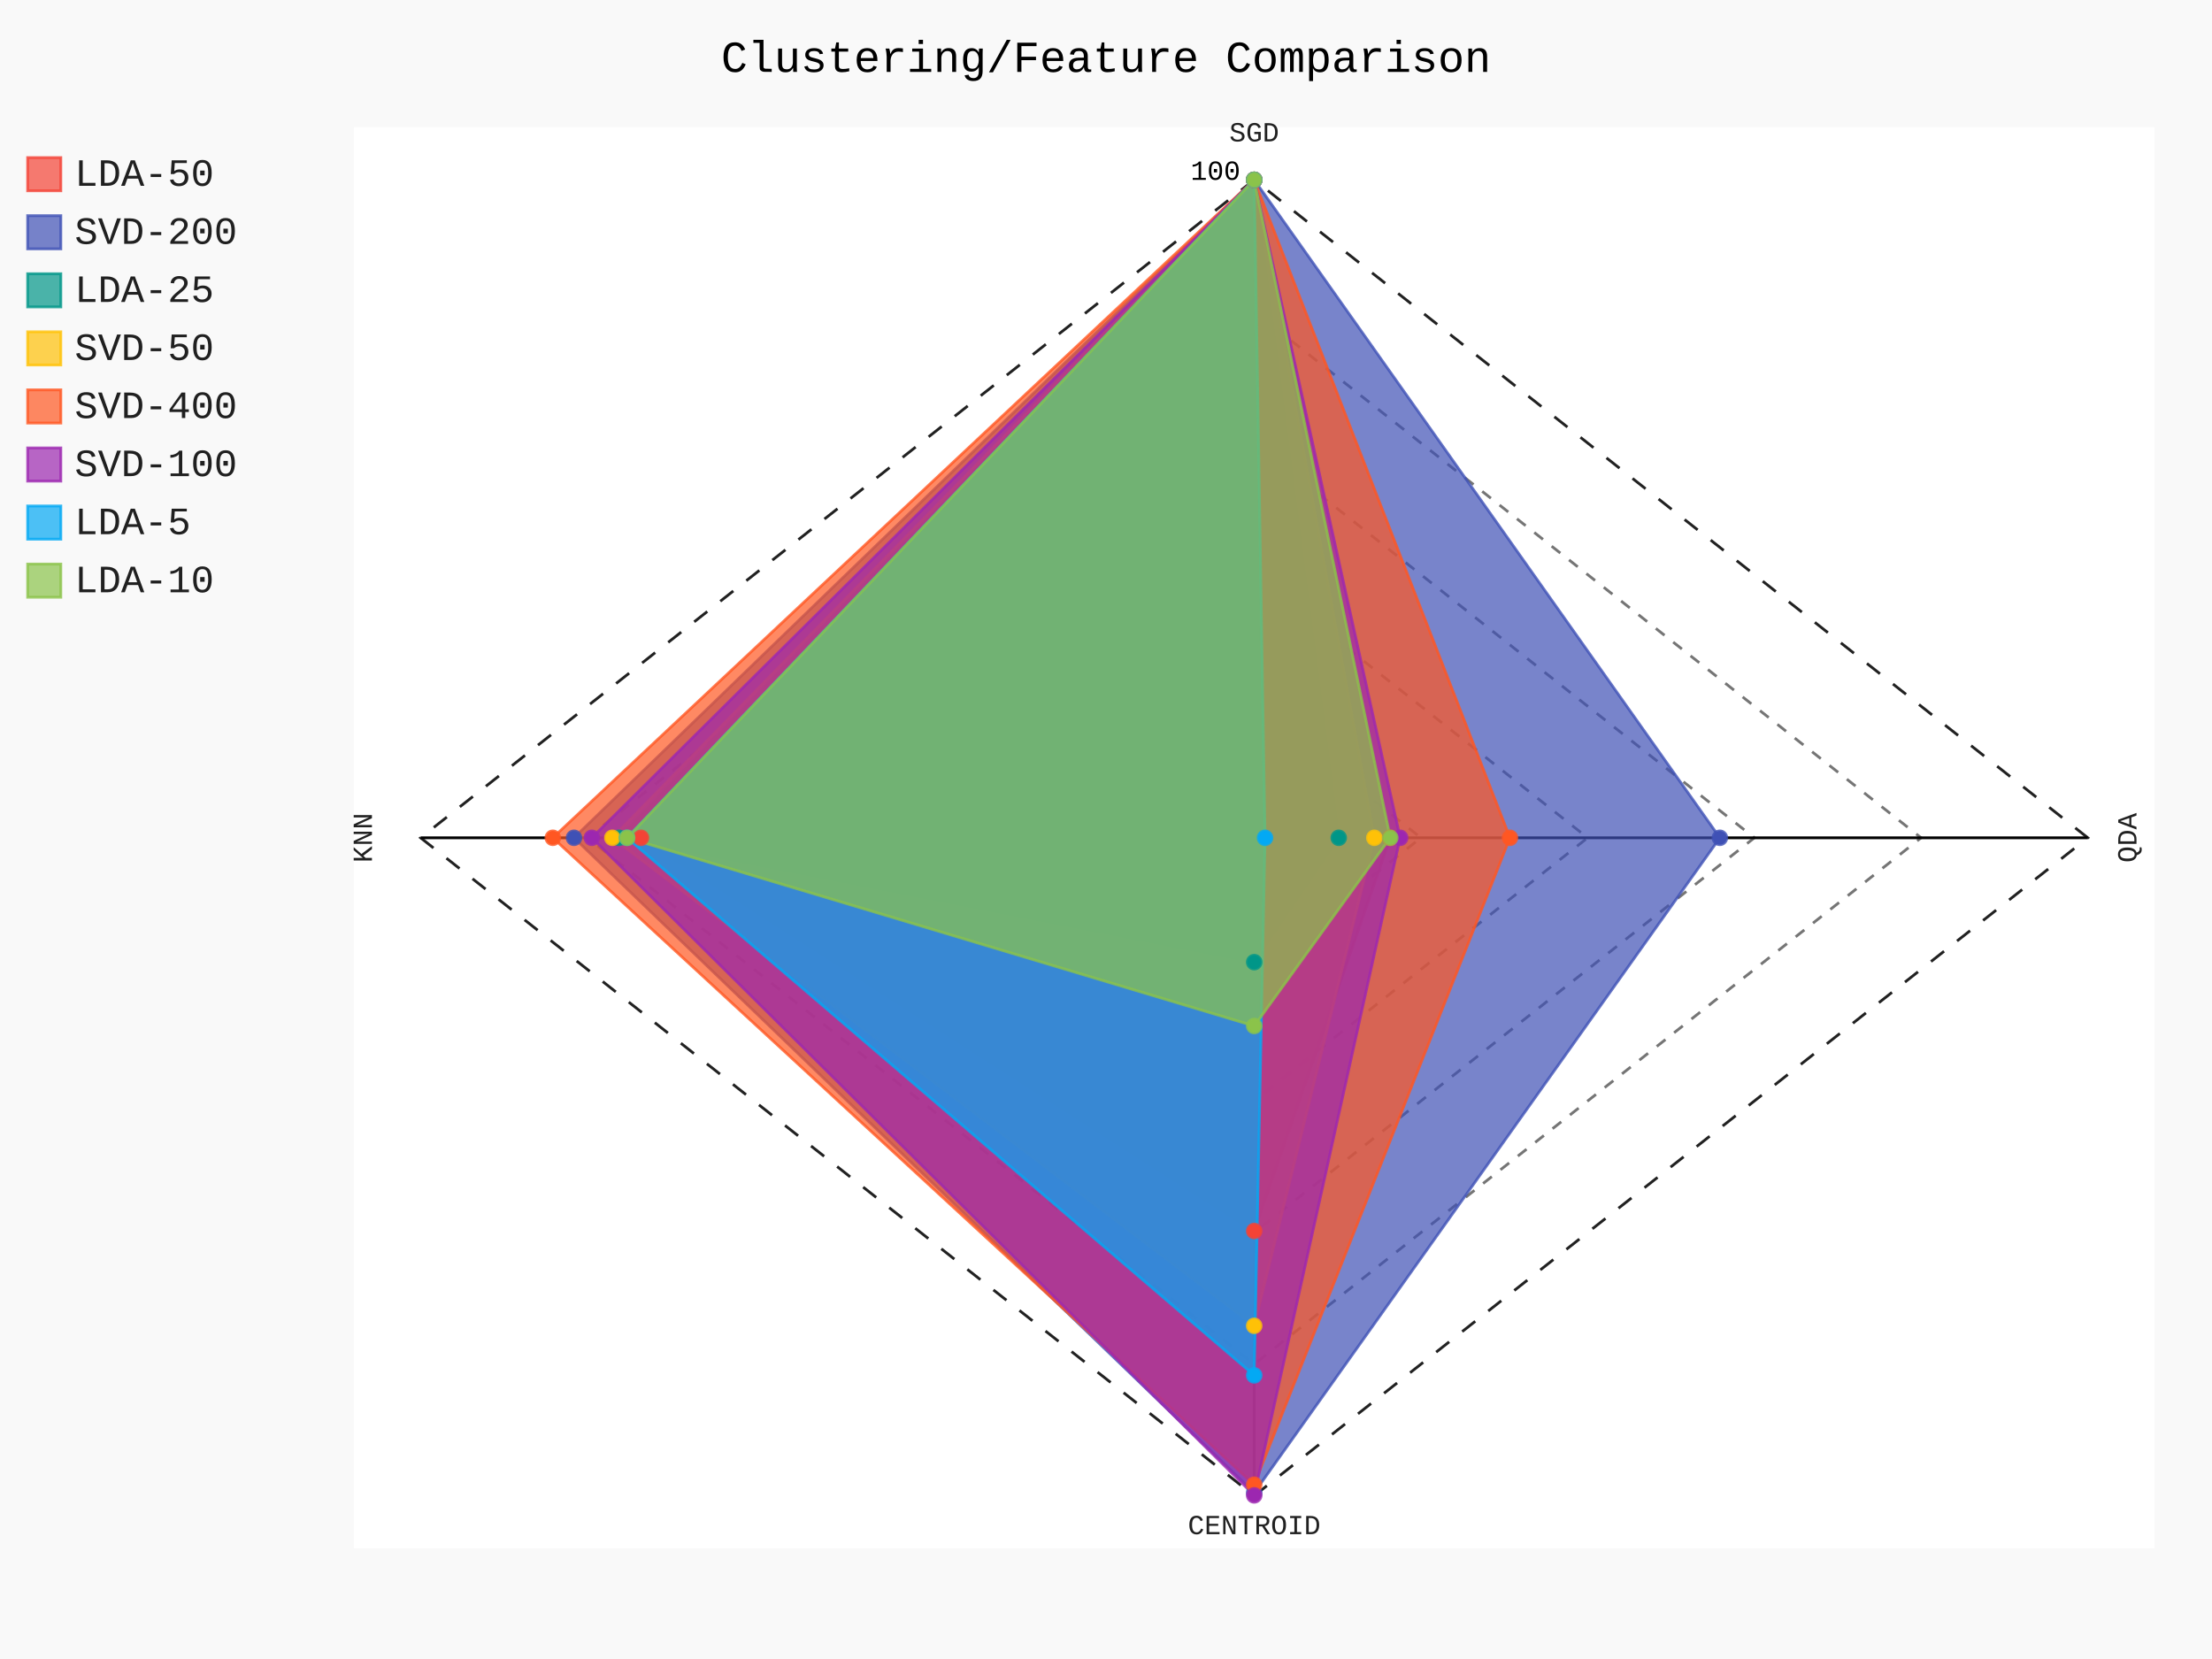
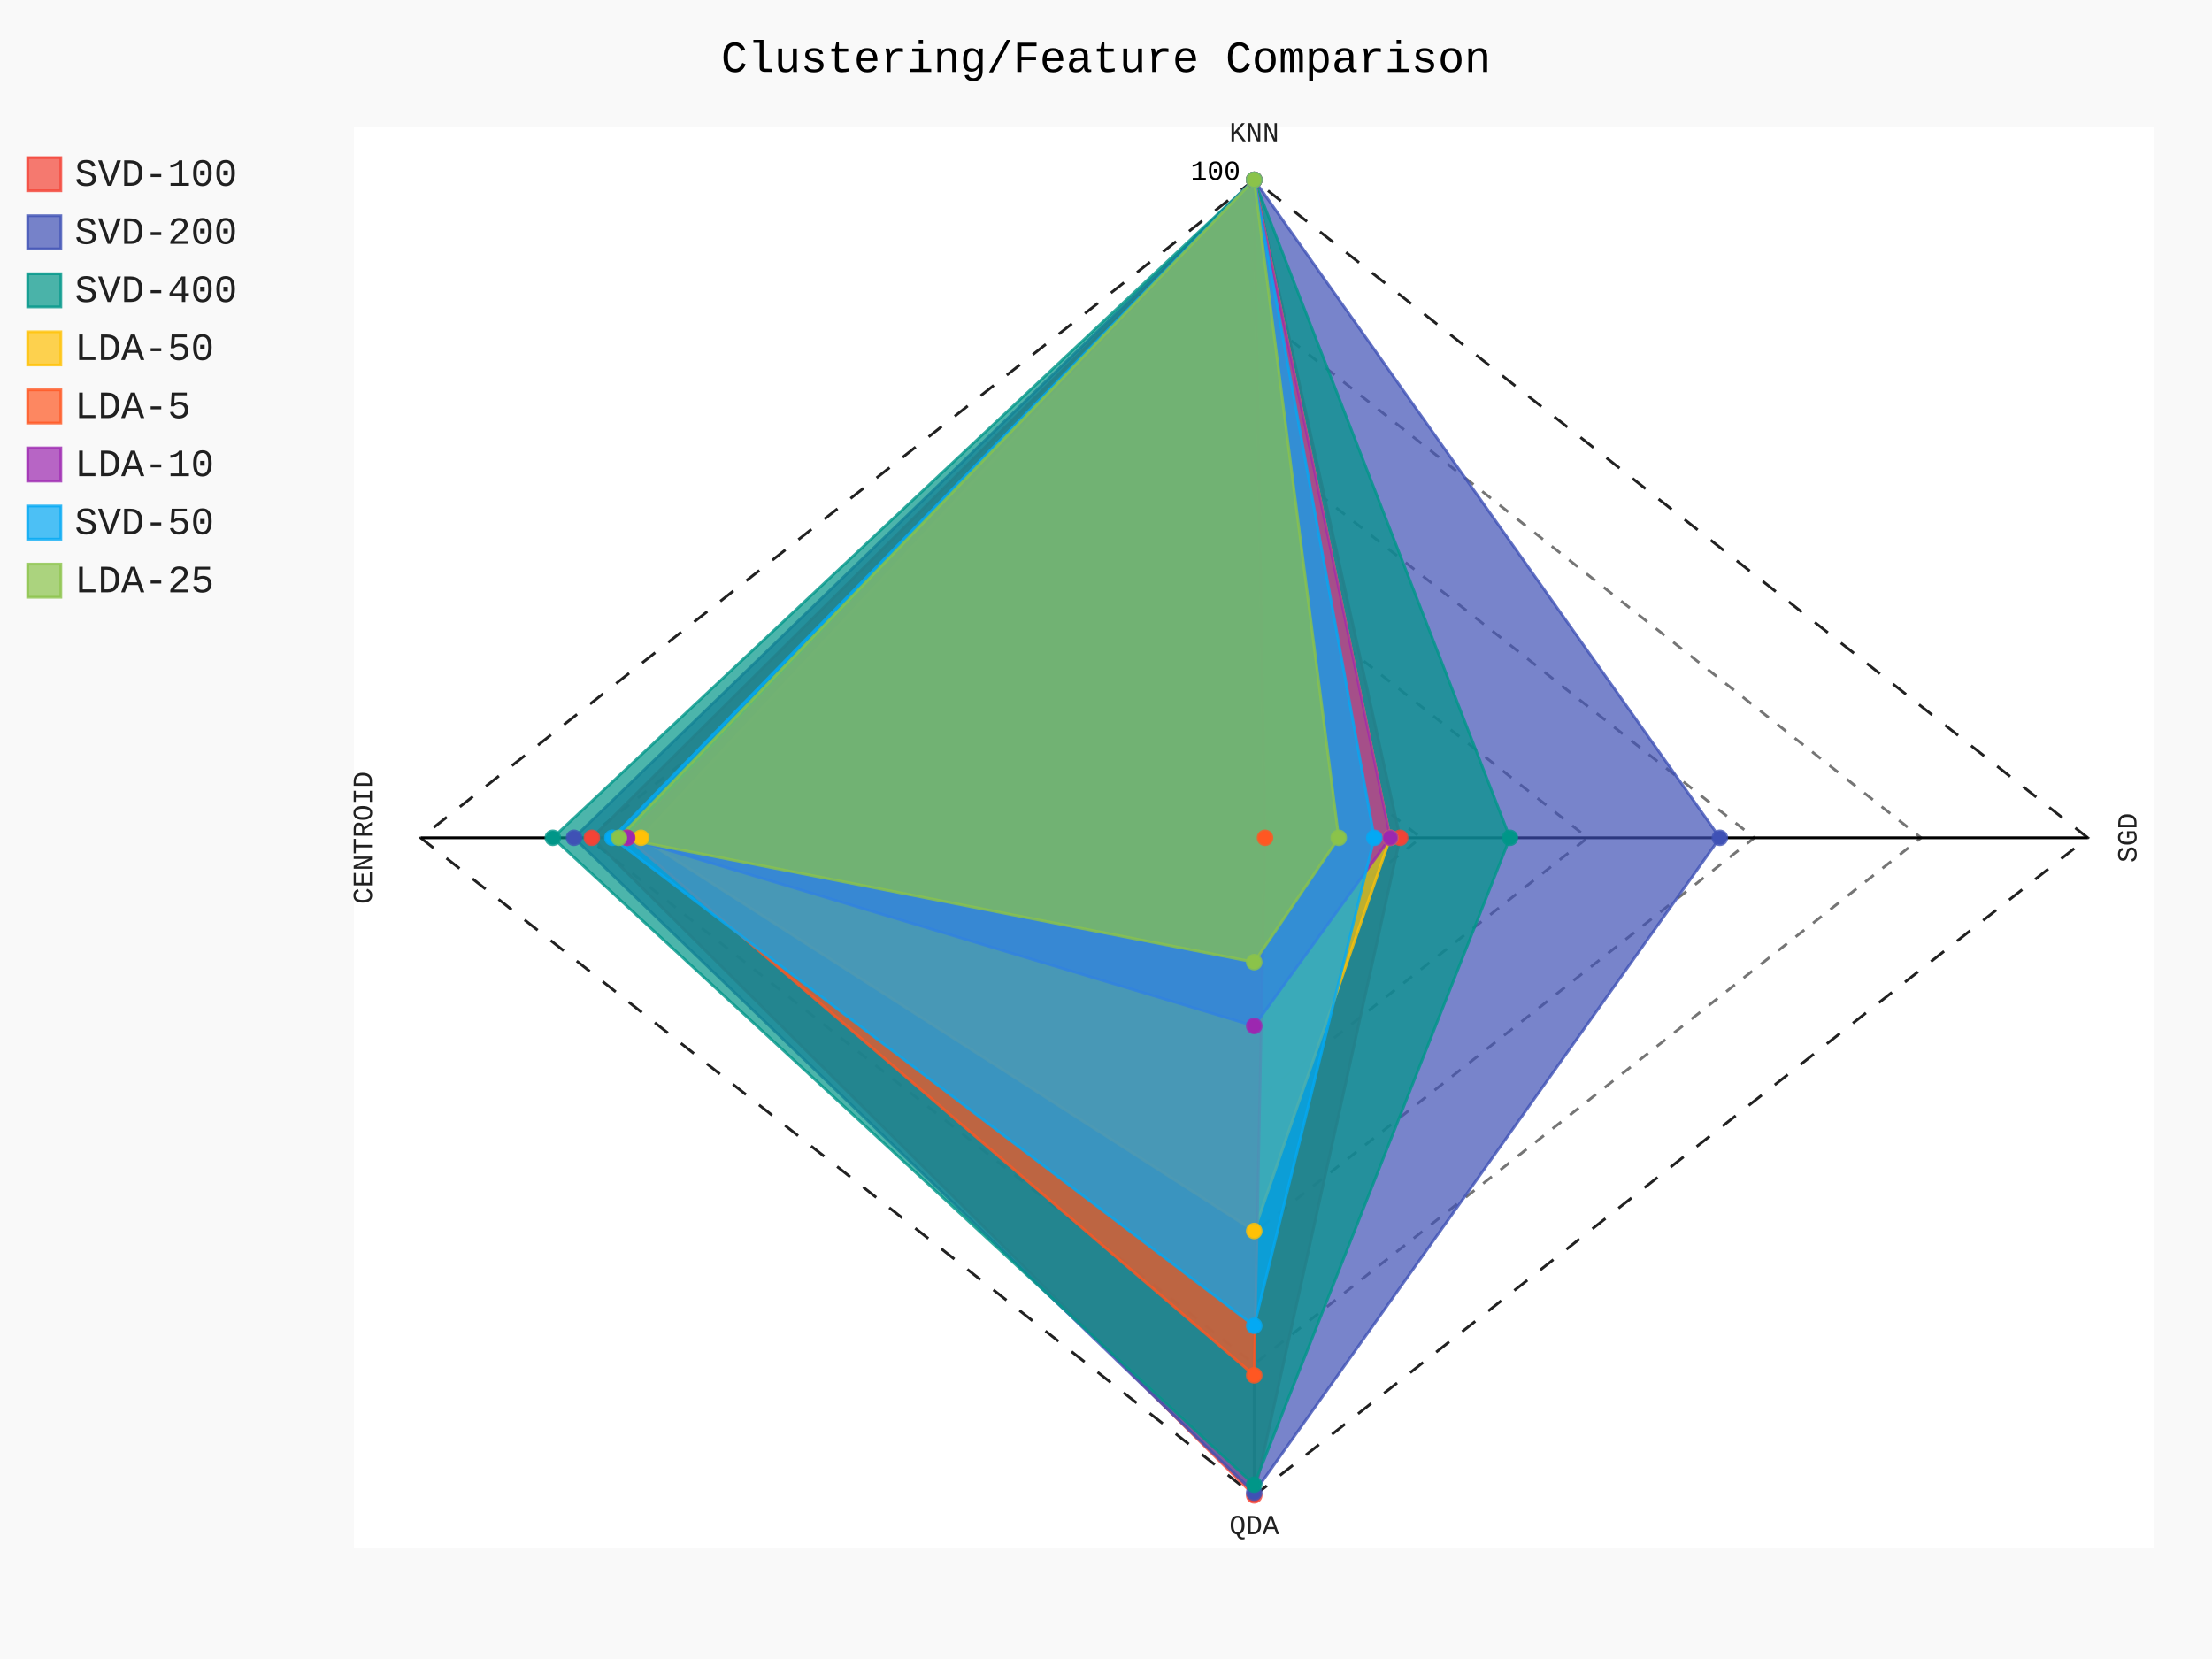
- <svg xmlns="http://www.w3.org/2000/svg" class="pygal-chart" id="chart-64c65d4c-d282-4204-bbd1-9a60857fb6f0" viewBox="0 0 800 600">
+ <svg xmlns="http://www.w3.org/2000/svg" class="pygal-chart" id="chart-36120f59-2597-4eb7-97db-efba41c0758f" viewBox="0 0 800 600">
  <defs>
-     <style type="text/css">#chart-64c65d4c-d282-4204-bbd1-9a60857fb6f0{-webkit-user-select:none;-webkit-font-smoothing:antialiased;font-family:Consolas,"Liberation Mono",Menlo,Courier,monospace}#chart-64c65d4c-d282-4204-bbd1-9a60857fb6f0 .title{font-family:Consolas,"Liberation Mono",Menlo,Courier,monospace;font-size:16px}#chart-64c65d4c-d282-4204-bbd1-9a60857fb6f0 .legends .legend text{font-family:Consolas,"Liberation Mono",Menlo,Courier,monospace;font-size:14px}#chart-64c65d4c-d282-4204-bbd1-9a60857fb6f0 .axis text{font-family:Consolas,"Liberation Mono",Menlo,Courier,monospace;font-size:10px}#chart-64c65d4c-d282-4204-bbd1-9a60857fb6f0 .axis text.major{font-family:Consolas,"Liberation Mono",Menlo,Courier,monospace;font-size:10px}#chart-64c65d4c-d282-4204-bbd1-9a60857fb6f0 .text-overlay text.value{font-family:Consolas,"Liberation Mono",Menlo,Courier,monospace;font-size:16px}#chart-64c65d4c-d282-4204-bbd1-9a60857fb6f0 .text-overlay text.label{font-family:Consolas,"Liberation Mono",Menlo,Courier,monospace;font-size:10px}#chart-64c65d4c-d282-4204-bbd1-9a60857fb6f0 .tooltip{font-family:Consolas,"Liberation Mono",Menlo,Courier,monospace;font-size:14px}#chart-64c65d4c-d282-4204-bbd1-9a60857fb6f0 text.no_data{font-family:Consolas,"Liberation Mono",Menlo,Courier,monospace;font-size:64px}
- #chart-64c65d4c-d282-4204-bbd1-9a60857fb6f0{background-color:rgba(249,249,249,1)}#chart-64c65d4c-d282-4204-bbd1-9a60857fb6f0 path,#chart-64c65d4c-d282-4204-bbd1-9a60857fb6f0 line,#chart-64c65d4c-d282-4204-bbd1-9a60857fb6f0 rect,#chart-64c65d4c-d282-4204-bbd1-9a60857fb6f0 circle{-webkit-transition:150ms;-moz-transition:150ms;transition:150ms}#chart-64c65d4c-d282-4204-bbd1-9a60857fb6f0 .graph &gt; .background{fill:rgba(249,249,249,1)}#chart-64c65d4c-d282-4204-bbd1-9a60857fb6f0 .plot &gt; .background{fill:rgba(255,255,255,1)}#chart-64c65d4c-d282-4204-bbd1-9a60857fb6f0 .graph{fill:rgba(0,0,0,.87)}#chart-64c65d4c-d282-4204-bbd1-9a60857fb6f0 text.no_data{fill:rgba(0,0,0,1)}#chart-64c65d4c-d282-4204-bbd1-9a60857fb6f0 .title{fill:rgba(0,0,0,1)}#chart-64c65d4c-d282-4204-bbd1-9a60857fb6f0 .legends .legend text{fill:rgba(0,0,0,.87)}#chart-64c65d4c-d282-4204-bbd1-9a60857fb6f0 .legends .legend:hover text{fill:rgba(0,0,0,1)}#chart-64c65d4c-d282-4204-bbd1-9a60857fb6f0 .axis .line{stroke:rgba(0,0,0,1)}#chart-64c65d4c-d282-4204-bbd1-9a60857fb6f0 .axis .guide.line{stroke:rgba(0,0,0,.54)}#chart-64c65d4c-d282-4204-bbd1-9a60857fb6f0 .axis .major.line{stroke:rgba(0,0,0,.87)}#chart-64c65d4c-d282-4204-bbd1-9a60857fb6f0 .axis text.major{fill:rgba(0,0,0,1)}#chart-64c65d4c-d282-4204-bbd1-9a60857fb6f0 .axis.y .guides:hover .guide.line,#chart-64c65d4c-d282-4204-bbd1-9a60857fb6f0 .line-graph .axis.x .guides:hover .guide.line,#chart-64c65d4c-d282-4204-bbd1-9a60857fb6f0 .stackedline-graph .axis.x .guides:hover .guide.line,#chart-64c65d4c-d282-4204-bbd1-9a60857fb6f0 .xy-graph .axis.x .guides:hover .guide.line{stroke:rgba(0,0,0,1)}#chart-64c65d4c-d282-4204-bbd1-9a60857fb6f0 .axis .guides:hover text{fill:rgba(0,0,0,1)}#chart-64c65d4c-d282-4204-bbd1-9a60857fb6f0 .reactive{fill-opacity:.7;stroke-opacity:.8}#chart-64c65d4c-d282-4204-bbd1-9a60857fb6f0 .ci{stroke:rgba(0,0,0,.87)}#chart-64c65d4c-d282-4204-bbd1-9a60857fb6f0 .reactive.active,#chart-64c65d4c-d282-4204-bbd1-9a60857fb6f0 .active .reactive{fill-opacity:.8;stroke-opacity:.9;stroke-width:4}#chart-64c65d4c-d282-4204-bbd1-9a60857fb6f0 .ci .reactive.active{stroke-width:1.5}#chart-64c65d4c-d282-4204-bbd1-9a60857fb6f0 .series text{fill:rgba(0,0,0,1)}#chart-64c65d4c-d282-4204-bbd1-9a60857fb6f0 .tooltip rect{fill:rgba(255,255,255,1);stroke:rgba(0,0,0,1);-webkit-transition:opacity 150ms;-moz-transition:opacity 150ms;transition:opacity 150ms}#chart-64c65d4c-d282-4204-bbd1-9a60857fb6f0 .tooltip .label{fill:rgba(0,0,0,.87)}#chart-64c65d4c-d282-4204-bbd1-9a60857fb6f0 .tooltip .label{fill:rgba(0,0,0,.87)}#chart-64c65d4c-d282-4204-bbd1-9a60857fb6f0 .tooltip .legend{font-size:.8em;fill:rgba(0,0,0,.54)}#chart-64c65d4c-d282-4204-bbd1-9a60857fb6f0 .tooltip .x_label{font-size:.6em;fill:rgba(0,0,0,1)}#chart-64c65d4c-d282-4204-bbd1-9a60857fb6f0 .tooltip .xlink{font-size:.5em;text-decoration:underline}#chart-64c65d4c-d282-4204-bbd1-9a60857fb6f0 .tooltip .value{font-size:1.5em}#chart-64c65d4c-d282-4204-bbd1-9a60857fb6f0 .bound{font-size:.5em}#chart-64c65d4c-d282-4204-bbd1-9a60857fb6f0 .max-value{font-size:.75em;fill:rgba(0,0,0,.54)}#chart-64c65d4c-d282-4204-bbd1-9a60857fb6f0 .map-element{fill:rgba(255,255,255,1);stroke:rgba(0,0,0,.54) !important}#chart-64c65d4c-d282-4204-bbd1-9a60857fb6f0 .map-element .reactive{fill-opacity:inherit;stroke-opacity:inherit}#chart-64c65d4c-d282-4204-bbd1-9a60857fb6f0 .color-0,#chart-64c65d4c-d282-4204-bbd1-9a60857fb6f0 .color-0 a:visited{stroke:#F44336;fill:#F44336}#chart-64c65d4c-d282-4204-bbd1-9a60857fb6f0 .color-1,#chart-64c65d4c-d282-4204-bbd1-9a60857fb6f0 .color-1 a:visited{stroke:#3F51B5;fill:#3F51B5}#chart-64c65d4c-d282-4204-bbd1-9a60857fb6f0 .color-2,#chart-64c65d4c-d282-4204-bbd1-9a60857fb6f0 .color-2 a:visited{stroke:#009688;fill:#009688}#chart-64c65d4c-d282-4204-bbd1-9a60857fb6f0 .color-3,#chart-64c65d4c-d282-4204-bbd1-9a60857fb6f0 .color-3 a:visited{stroke:#FFC107;fill:#FFC107}#chart-64c65d4c-d282-4204-bbd1-9a60857fb6f0 .color-4,#chart-64c65d4c-d282-4204-bbd1-9a60857fb6f0 .color-4 a:visited{stroke:#FF5722;fill:#FF5722}#chart-64c65d4c-d282-4204-bbd1-9a60857fb6f0 .color-5,#chart-64c65d4c-d282-4204-bbd1-9a60857fb6f0 .color-5 a:visited{stroke:#9C27B0;fill:#9C27B0}#chart-64c65d4c-d282-4204-bbd1-9a60857fb6f0 .color-6,#chart-64c65d4c-d282-4204-bbd1-9a60857fb6f0 .color-6 a:visited{stroke:#03A9F4;fill:#03A9F4}#chart-64c65d4c-d282-4204-bbd1-9a60857fb6f0 .color-7,#chart-64c65d4c-d282-4204-bbd1-9a60857fb6f0 .color-7 a:visited{stroke:#8BC34A;fill:#8BC34A}#chart-64c65d4c-d282-4204-bbd1-9a60857fb6f0 .text-overlay .color-0 text{fill:black}#chart-64c65d4c-d282-4204-bbd1-9a60857fb6f0 .text-overlay .color-1 text{fill:black}#chart-64c65d4c-d282-4204-bbd1-9a60857fb6f0 .text-overlay .color-2 text{fill:black}#chart-64c65d4c-d282-4204-bbd1-9a60857fb6f0 .text-overlay .color-3 text{fill:black}#chart-64c65d4c-d282-4204-bbd1-9a60857fb6f0 .text-overlay .color-4 text{fill:black}#chart-64c65d4c-d282-4204-bbd1-9a60857fb6f0 .text-overlay .color-5 text{fill:black}#chart-64c65d4c-d282-4204-bbd1-9a60857fb6f0 .text-overlay .color-6 text{fill:black}#chart-64c65d4c-d282-4204-bbd1-9a60857fb6f0 .text-overlay .color-7 text{fill:black}
- #chart-64c65d4c-d282-4204-bbd1-9a60857fb6f0 text.no_data{text-anchor:middle}#chart-64c65d4c-d282-4204-bbd1-9a60857fb6f0 .guide.line{fill:none}#chart-64c65d4c-d282-4204-bbd1-9a60857fb6f0 .centered{text-anchor:middle}#chart-64c65d4c-d282-4204-bbd1-9a60857fb6f0 .title{text-anchor:middle}#chart-64c65d4c-d282-4204-bbd1-9a60857fb6f0 .legends .legend text{fill-opacity:1}#chart-64c65d4c-d282-4204-bbd1-9a60857fb6f0 .axis.x text{text-anchor:middle}#chart-64c65d4c-d282-4204-bbd1-9a60857fb6f0 .axis.x:not(.web) text[transform]{text-anchor:start}#chart-64c65d4c-d282-4204-bbd1-9a60857fb6f0 .axis.x:not(.web) text[transform].backwards{text-anchor:end}#chart-64c65d4c-d282-4204-bbd1-9a60857fb6f0 .axis.y text{text-anchor:end}#chart-64c65d4c-d282-4204-bbd1-9a60857fb6f0 .axis.y text[transform].backwards{text-anchor:start}#chart-64c65d4c-d282-4204-bbd1-9a60857fb6f0 .axis.y2 text{text-anchor:start}#chart-64c65d4c-d282-4204-bbd1-9a60857fb6f0 .axis.y2 text[transform].backwards{text-anchor:end}#chart-64c65d4c-d282-4204-bbd1-9a60857fb6f0 .axis .guide.line{stroke-dasharray:4,4}#chart-64c65d4c-d282-4204-bbd1-9a60857fb6f0 .axis .major.guide.line{stroke-dasharray:6,6}#chart-64c65d4c-d282-4204-bbd1-9a60857fb6f0 .horizontal .axis.y .guide.line,#chart-64c65d4c-d282-4204-bbd1-9a60857fb6f0 .horizontal .axis.y2 .guide.line,#chart-64c65d4c-d282-4204-bbd1-9a60857fb6f0 .vertical .axis.x .guide.line{opacity:0}#chart-64c65d4c-d282-4204-bbd1-9a60857fb6f0 .horizontal .axis.always_show .guide.line,#chart-64c65d4c-d282-4204-bbd1-9a60857fb6f0 .vertical .axis.always_show .guide.line{opacity:1 !important}#chart-64c65d4c-d282-4204-bbd1-9a60857fb6f0 .axis.y .guides:hover .guide.line,#chart-64c65d4c-d282-4204-bbd1-9a60857fb6f0 .axis.y2 .guides:hover .guide.line,#chart-64c65d4c-d282-4204-bbd1-9a60857fb6f0 .axis.x .guides:hover .guide.line{opacity:1}#chart-64c65d4c-d282-4204-bbd1-9a60857fb6f0 .axis .guides:hover text{opacity:1}#chart-64c65d4c-d282-4204-bbd1-9a60857fb6f0 .nofill{fill:none}#chart-64c65d4c-d282-4204-bbd1-9a60857fb6f0 .subtle-fill{fill-opacity:.2}#chart-64c65d4c-d282-4204-bbd1-9a60857fb6f0 .dot{stroke-width:1px;fill-opacity:1}#chart-64c65d4c-d282-4204-bbd1-9a60857fb6f0 .dot.active{stroke-width:5px}#chart-64c65d4c-d282-4204-bbd1-9a60857fb6f0 .dot.negative{fill:transparent}#chart-64c65d4c-d282-4204-bbd1-9a60857fb6f0 text,#chart-64c65d4c-d282-4204-bbd1-9a60857fb6f0 tspan{stroke:none !important}#chart-64c65d4c-d282-4204-bbd1-9a60857fb6f0 .series text.active{opacity:1}#chart-64c65d4c-d282-4204-bbd1-9a60857fb6f0 .tooltip rect{fill-opacity:.95;stroke-width:.5}#chart-64c65d4c-d282-4204-bbd1-9a60857fb6f0 .tooltip text{fill-opacity:1}#chart-64c65d4c-d282-4204-bbd1-9a60857fb6f0 .showable{visibility:hidden}#chart-64c65d4c-d282-4204-bbd1-9a60857fb6f0 .showable.shown{visibility:visible}#chart-64c65d4c-d282-4204-bbd1-9a60857fb6f0 .gauge-background{fill:rgba(229,229,229,1);stroke:none}#chart-64c65d4c-d282-4204-bbd1-9a60857fb6f0 .bg-lines{stroke:rgba(249,249,249,1);stroke-width:2px}</style>
+     <style type="text/css">#chart-36120f59-2597-4eb7-97db-efba41c0758f{-webkit-user-select:none;-webkit-font-smoothing:antialiased;font-family:Consolas,"Liberation Mono",Menlo,Courier,monospace}#chart-36120f59-2597-4eb7-97db-efba41c0758f .title{font-family:Consolas,"Liberation Mono",Menlo,Courier,monospace;font-size:16px}#chart-36120f59-2597-4eb7-97db-efba41c0758f .legends .legend text{font-family:Consolas,"Liberation Mono",Menlo,Courier,monospace;font-size:14px}#chart-36120f59-2597-4eb7-97db-efba41c0758f .axis text{font-family:Consolas,"Liberation Mono",Menlo,Courier,monospace;font-size:10px}#chart-36120f59-2597-4eb7-97db-efba41c0758f .axis text.major{font-family:Consolas,"Liberation Mono",Menlo,Courier,monospace;font-size:10px}#chart-36120f59-2597-4eb7-97db-efba41c0758f .text-overlay text.value{font-family:Consolas,"Liberation Mono",Menlo,Courier,monospace;font-size:16px}#chart-36120f59-2597-4eb7-97db-efba41c0758f .text-overlay text.label{font-family:Consolas,"Liberation Mono",Menlo,Courier,monospace;font-size:10px}#chart-36120f59-2597-4eb7-97db-efba41c0758f .tooltip{font-family:Consolas,"Liberation Mono",Menlo,Courier,monospace;font-size:14px}#chart-36120f59-2597-4eb7-97db-efba41c0758f text.no_data{font-family:Consolas,"Liberation Mono",Menlo,Courier,monospace;font-size:64px}
+ #chart-36120f59-2597-4eb7-97db-efba41c0758f{background-color:rgba(249,249,249,1)}#chart-36120f59-2597-4eb7-97db-efba41c0758f path,#chart-36120f59-2597-4eb7-97db-efba41c0758f line,#chart-36120f59-2597-4eb7-97db-efba41c0758f rect,#chart-36120f59-2597-4eb7-97db-efba41c0758f circle{-webkit-transition:150ms;-moz-transition:150ms;transition:150ms}#chart-36120f59-2597-4eb7-97db-efba41c0758f .graph &gt; .background{fill:rgba(249,249,249,1)}#chart-36120f59-2597-4eb7-97db-efba41c0758f .plot &gt; .background{fill:rgba(255,255,255,1)}#chart-36120f59-2597-4eb7-97db-efba41c0758f .graph{fill:rgba(0,0,0,.87)}#chart-36120f59-2597-4eb7-97db-efba41c0758f text.no_data{fill:rgba(0,0,0,1)}#chart-36120f59-2597-4eb7-97db-efba41c0758f .title{fill:rgba(0,0,0,1)}#chart-36120f59-2597-4eb7-97db-efba41c0758f .legends .legend text{fill:rgba(0,0,0,.87)}#chart-36120f59-2597-4eb7-97db-efba41c0758f .legends .legend:hover text{fill:rgba(0,0,0,1)}#chart-36120f59-2597-4eb7-97db-efba41c0758f .axis .line{stroke:rgba(0,0,0,1)}#chart-36120f59-2597-4eb7-97db-efba41c0758f .axis .guide.line{stroke:rgba(0,0,0,.54)}#chart-36120f59-2597-4eb7-97db-efba41c0758f .axis .major.line{stroke:rgba(0,0,0,.87)}#chart-36120f59-2597-4eb7-97db-efba41c0758f .axis text.major{fill:rgba(0,0,0,1)}#chart-36120f59-2597-4eb7-97db-efba41c0758f .axis.y .guides:hover .guide.line,#chart-36120f59-2597-4eb7-97db-efba41c0758f .line-graph .axis.x .guides:hover .guide.line,#chart-36120f59-2597-4eb7-97db-efba41c0758f .stackedline-graph .axis.x .guides:hover .guide.line,#chart-36120f59-2597-4eb7-97db-efba41c0758f .xy-graph .axis.x .guides:hover .guide.line{stroke:rgba(0,0,0,1)}#chart-36120f59-2597-4eb7-97db-efba41c0758f .axis .guides:hover text{fill:rgba(0,0,0,1)}#chart-36120f59-2597-4eb7-97db-efba41c0758f .reactive{fill-opacity:.7;stroke-opacity:.8}#chart-36120f59-2597-4eb7-97db-efba41c0758f .ci{stroke:rgba(0,0,0,.87)}#chart-36120f59-2597-4eb7-97db-efba41c0758f .reactive.active,#chart-36120f59-2597-4eb7-97db-efba41c0758f .active .reactive{fill-opacity:.8;stroke-opacity:.9;stroke-width:4}#chart-36120f59-2597-4eb7-97db-efba41c0758f .ci .reactive.active{stroke-width:1.5}#chart-36120f59-2597-4eb7-97db-efba41c0758f .series text{fill:rgba(0,0,0,1)}#chart-36120f59-2597-4eb7-97db-efba41c0758f .tooltip rect{fill:rgba(255,255,255,1);stroke:rgba(0,0,0,1);-webkit-transition:opacity 150ms;-moz-transition:opacity 150ms;transition:opacity 150ms}#chart-36120f59-2597-4eb7-97db-efba41c0758f .tooltip .label{fill:rgba(0,0,0,.87)}#chart-36120f59-2597-4eb7-97db-efba41c0758f .tooltip .label{fill:rgba(0,0,0,.87)}#chart-36120f59-2597-4eb7-97db-efba41c0758f .tooltip .legend{font-size:.8em;fill:rgba(0,0,0,.54)}#chart-36120f59-2597-4eb7-97db-efba41c0758f .tooltip .x_label{font-size:.6em;fill:rgba(0,0,0,1)}#chart-36120f59-2597-4eb7-97db-efba41c0758f .tooltip .xlink{font-size:.5em;text-decoration:underline}#chart-36120f59-2597-4eb7-97db-efba41c0758f .tooltip .value{font-size:1.5em}#chart-36120f59-2597-4eb7-97db-efba41c0758f .bound{font-size:.5em}#chart-36120f59-2597-4eb7-97db-efba41c0758f .max-value{font-size:.75em;fill:rgba(0,0,0,.54)}#chart-36120f59-2597-4eb7-97db-efba41c0758f .map-element{fill:rgba(255,255,255,1);stroke:rgba(0,0,0,.54) !important}#chart-36120f59-2597-4eb7-97db-efba41c0758f .map-element .reactive{fill-opacity:inherit;stroke-opacity:inherit}#chart-36120f59-2597-4eb7-97db-efba41c0758f .color-0,#chart-36120f59-2597-4eb7-97db-efba41c0758f .color-0 a:visited{stroke:#F44336;fill:#F44336}#chart-36120f59-2597-4eb7-97db-efba41c0758f .color-1,#chart-36120f59-2597-4eb7-97db-efba41c0758f .color-1 a:visited{stroke:#3F51B5;fill:#3F51B5}#chart-36120f59-2597-4eb7-97db-efba41c0758f .color-2,#chart-36120f59-2597-4eb7-97db-efba41c0758f .color-2 a:visited{stroke:#009688;fill:#009688}#chart-36120f59-2597-4eb7-97db-efba41c0758f .color-3,#chart-36120f59-2597-4eb7-97db-efba41c0758f .color-3 a:visited{stroke:#FFC107;fill:#FFC107}#chart-36120f59-2597-4eb7-97db-efba41c0758f .color-4,#chart-36120f59-2597-4eb7-97db-efba41c0758f .color-4 a:visited{stroke:#FF5722;fill:#FF5722}#chart-36120f59-2597-4eb7-97db-efba41c0758f .color-5,#chart-36120f59-2597-4eb7-97db-efba41c0758f .color-5 a:visited{stroke:#9C27B0;fill:#9C27B0}#chart-36120f59-2597-4eb7-97db-efba41c0758f .color-6,#chart-36120f59-2597-4eb7-97db-efba41c0758f .color-6 a:visited{stroke:#03A9F4;fill:#03A9F4}#chart-36120f59-2597-4eb7-97db-efba41c0758f .color-7,#chart-36120f59-2597-4eb7-97db-efba41c0758f .color-7 a:visited{stroke:#8BC34A;fill:#8BC34A}#chart-36120f59-2597-4eb7-97db-efba41c0758f .text-overlay .color-0 text{fill:black}#chart-36120f59-2597-4eb7-97db-efba41c0758f .text-overlay .color-1 text{fill:black}#chart-36120f59-2597-4eb7-97db-efba41c0758f .text-overlay .color-2 text{fill:black}#chart-36120f59-2597-4eb7-97db-efba41c0758f .text-overlay .color-3 text{fill:black}#chart-36120f59-2597-4eb7-97db-efba41c0758f .text-overlay .color-4 text{fill:black}#chart-36120f59-2597-4eb7-97db-efba41c0758f .text-overlay .color-5 text{fill:black}#chart-36120f59-2597-4eb7-97db-efba41c0758f .text-overlay .color-6 text{fill:black}#chart-36120f59-2597-4eb7-97db-efba41c0758f .text-overlay .color-7 text{fill:black}
+ #chart-36120f59-2597-4eb7-97db-efba41c0758f text.no_data{text-anchor:middle}#chart-36120f59-2597-4eb7-97db-efba41c0758f .guide.line{fill:none}#chart-36120f59-2597-4eb7-97db-efba41c0758f .centered{text-anchor:middle}#chart-36120f59-2597-4eb7-97db-efba41c0758f .title{text-anchor:middle}#chart-36120f59-2597-4eb7-97db-efba41c0758f .legends .legend text{fill-opacity:1}#chart-36120f59-2597-4eb7-97db-efba41c0758f .axis.x text{text-anchor:middle}#chart-36120f59-2597-4eb7-97db-efba41c0758f .axis.x:not(.web) text[transform]{text-anchor:start}#chart-36120f59-2597-4eb7-97db-efba41c0758f .axis.x:not(.web) text[transform].backwards{text-anchor:end}#chart-36120f59-2597-4eb7-97db-efba41c0758f .axis.y text{text-anchor:end}#chart-36120f59-2597-4eb7-97db-efba41c0758f .axis.y text[transform].backwards{text-anchor:start}#chart-36120f59-2597-4eb7-97db-efba41c0758f .axis.y2 text{text-anchor:start}#chart-36120f59-2597-4eb7-97db-efba41c0758f .axis.y2 text[transform].backwards{text-anchor:end}#chart-36120f59-2597-4eb7-97db-efba41c0758f .axis .guide.line{stroke-dasharray:4,4}#chart-36120f59-2597-4eb7-97db-efba41c0758f .axis .major.guide.line{stroke-dasharray:6,6}#chart-36120f59-2597-4eb7-97db-efba41c0758f .horizontal .axis.y .guide.line,#chart-36120f59-2597-4eb7-97db-efba41c0758f .horizontal .axis.y2 .guide.line,#chart-36120f59-2597-4eb7-97db-efba41c0758f .vertical .axis.x .guide.line{opacity:0}#chart-36120f59-2597-4eb7-97db-efba41c0758f .horizontal .axis.always_show .guide.line,#chart-36120f59-2597-4eb7-97db-efba41c0758f .vertical .axis.always_show .guide.line{opacity:1 !important}#chart-36120f59-2597-4eb7-97db-efba41c0758f .axis.y .guides:hover .guide.line,#chart-36120f59-2597-4eb7-97db-efba41c0758f .axis.y2 .guides:hover .guide.line,#chart-36120f59-2597-4eb7-97db-efba41c0758f .axis.x .guides:hover .guide.line{opacity:1}#chart-36120f59-2597-4eb7-97db-efba41c0758f .axis .guides:hover text{opacity:1}#chart-36120f59-2597-4eb7-97db-efba41c0758f .nofill{fill:none}#chart-36120f59-2597-4eb7-97db-efba41c0758f .subtle-fill{fill-opacity:.2}#chart-36120f59-2597-4eb7-97db-efba41c0758f .dot{stroke-width:1px;fill-opacity:1}#chart-36120f59-2597-4eb7-97db-efba41c0758f .dot.active{stroke-width:5px}#chart-36120f59-2597-4eb7-97db-efba41c0758f .dot.negative{fill:transparent}#chart-36120f59-2597-4eb7-97db-efba41c0758f text,#chart-36120f59-2597-4eb7-97db-efba41c0758f tspan{stroke:none !important}#chart-36120f59-2597-4eb7-97db-efba41c0758f .series text.active{opacity:1}#chart-36120f59-2597-4eb7-97db-efba41c0758f .tooltip rect{fill-opacity:.95;stroke-width:.5}#chart-36120f59-2597-4eb7-97db-efba41c0758f .tooltip text{fill-opacity:1}#chart-36120f59-2597-4eb7-97db-efba41c0758f .showable{visibility:hidden}#chart-36120f59-2597-4eb7-97db-efba41c0758f .showable.shown{visibility:visible}#chart-36120f59-2597-4eb7-97db-efba41c0758f .gauge-background{fill:rgba(229,229,229,1);stroke:none}#chart-36120f59-2597-4eb7-97db-efba41c0758f .bg-lines{stroke:rgba(249,249,249,1);stroke-width:2px}</style>
  </defs>
  <g class="graph radar-graph vertical">
    <rect class="background" height="600" width="800" x="0" y="0" />
    <g class="plot" transform="translate(128, 46)">
      <rect class="background" height="514" width="651.2" x="0" y="0" />
      <g class="axis y web">
        <g class="guides">
          <path class="major guide line" d="M325.6 19.037 L24.119 257 325.6 494.963 627.081 257 325.6 19.037 Z" />
          <text class="major" x="320.6" y="19.037">100</text>
        </g>
        <g class="guides">
          <path class="guide line" d="M325.6 66.63 L84.415 257 325.6 447.37 566.785 257 325.6 66.63 Z" />
          <text class="" x="320.6" y="66.63">80</text>
        </g>
        <g class="guides">
          <path class="guide line" d="M325.6 114.222 L144.711 257 325.6 399.778 506.489 257 325.6 114.222 Z" />
          <text class="" x="320.6" y="114.222">60</text>
        </g>
        <g class="guides">
          <path class="guide line" d="M325.6 161.815 L205.007 257 325.6 352.185 446.193 257 325.6 161.815 Z" />
          <text class="" x="320.6" y="161.815">40</text>
        </g>
        <g class="guides">
          <path class="guide line" d="M325.6 209.407 L265.304 257 325.6 304.593 385.896 257 325.6 209.407 Z" />
          <text class="" x="320.6" y="209.407">20</text>
        </g>
        <g class="guides">
          <path class="major guide line" d="M325.6 257 L325.6 257 325.6 257 325.6 257 325.6 257 Z" />
          <text class="major" x="320.6" y="257.0">0</text>
        </g>
      </g>
      <g class="axis x web">
        <g class="guides">
          <path class="line" d="M325.6 257 L325.6 19.037" />
-           <text class="" transform="rotate(0 325.6 5.14)" x="325.6" y="5.14">SGD</text>
+           <text class="" transform="rotate(0 325.6 5.14)" x="325.6" y="5.14">KNN</text>
        </g>
        <g class="guides">
          <path class="line" d="M325.6 257 L24.119 257" />
-           <text class="" transform="rotate(-90 6.512 257)" x="6.512" y="257">KNN</text>
+           <text class="" transform="rotate(-90 6.512 257)" x="6.512" y="257">CENTROID</text>
        </g>
        <g class="guides">
          <path class="line" d="M325.6 257 L325.6 494.963" />
-           <text class="" transform="rotate(-360 325.6 508.86)" x="325.6" y="508.86">CENTROID</text>
+           <text class="" transform="rotate(-360 325.6 508.86)" x="325.6" y="508.86">QDA</text>
        </g>
        <g class="guides">
          <path class="line" d="M325.6 257 L627.081 257" />
-           <text class="" transform="rotate(-450 644.688 257)" x="644.688" y="257">QDA</text>
+           <text class="" transform="rotate(-450 644.688 257)" x="644.688" y="257">SGD</text>
        </g>
      </g>
      <g class="series serie-0 color-0">
-         <path class="line reactive" d="M325.6 19.037 L103.83 257 325.6 399.207 374.802 257 Z" />
+         <path class="line reactive" d="M325.6 19.037 L86.043 257 325.6 494.82 378.389 257 Z" />
      </g>
      <g class="series serie-1 color-1">
        <path class="line reactive" d="M325.6 19.037 L79.591 257 325.6 493.845 494.008 257 Z" />
      </g>
      <g class="series serie-2 color-2">
+         <path class="line reactive" d="M325.6 19.037 L71.933 257 325.6 490.965 418.095 257 Z" />
+       </g>
+       <g class="series serie-3 color-3">
+         <path class="line reactive" d="M325.6 19.037 L103.83 257 325.6 399.207 374.802 257 Z" />
+       </g>
+       <g class="series serie-4 color-4">
+         <path class="line reactive" d="M325.6 19.037 L98.765 257 325.6 451.416 329.519 257 Z" />
+       </g>
+       <g class="series serie-5 color-5">
+         <path class="line reactive" d="M325.6 19.037 L98.826 257 325.6 325.057 374.802 257 Z" />
+       </g>
+       <g class="series serie-6 color-6">
+         <path class="line reactive" d="M325.6 19.037 L93.459 257 325.6 433.497 369.043 257 Z" />
+       </g>
+       <g class="series serie-7 color-7">
        <path class="line reactive" d="M325.6 19.037 L95.871 257 325.6 301.975 356.17 257 Z" />
-       </g>
-       <g class="series serie-3 color-3">
-         <path class="line reactive" d="M325.6 19.037 L93.459 257 325.6 433.497 369.043 257 Z" />
-       </g>
-       <g class="series serie-4 color-4">
-         <path class="line reactive" d="M325.6 19.037 L71.933 257 325.6 490.965 418.095 257 Z" />
-       </g>
-       <g class="series serie-5 color-5">
-         <path class="line reactive" d="M325.6 19.037 L86.043 257 325.6 494.82 378.389 257 Z" />
-       </g>
-       <g class="series serie-6 color-6">
-         <path class="line reactive" d="M325.6 19.037 L98.765 257 325.6 451.416 329.519 257 Z" />
-       </g>
-       <g class="series serie-7 color-7">
-         <path class="line reactive" d="M325.6 19.037 L98.826 257 325.6 325.057 374.802 257 Z" />
      </g>
    </g>
    <g class="titles">
      <text class="title plot_title" x="400.0" y="26">Clustering/Feature Comparison</text>
    </g>
    <g class="plot overlay" transform="translate(128, 46)">
      <g class="series serie-0 color-0">
        <g class="dots">
          <circle class="dot reactive tooltip-trigger" cx="325.6" cy="19.037" r="2.5" />
        </g>
        <g class="dots">
+           <circle class="dot reactive tooltip-trigger" cx="86.043" cy="257" r="2.5" />
+         </g>
+         <g class="dots">
+           <circle class="dot reactive tooltip-trigger" cx="325.6" cy="494.82" r="2.5" />
+         </g>
+         <g class="dots">
+           <circle class="dot reactive tooltip-trigger" cx="378.389" cy="257.0" r="2.5" />
+         </g>
+       </g>
+       <g class="series serie-1 color-1">
+         <g class="dots">
+           <circle class="dot reactive tooltip-trigger" cx="325.6" cy="19.037" r="2.5" />
+         </g>
+         <g class="dots">
+           <circle class="dot reactive tooltip-trigger" cx="79.591" cy="257" r="2.5" />
+         </g>
+         <g class="dots">
+           <circle class="dot reactive tooltip-trigger" cx="325.6" cy="493.845" r="2.5" />
+         </g>
+         <g class="dots">
+           <circle class="dot reactive tooltip-trigger" cx="494.008" cy="257" r="2.5" />
+         </g>
+       </g>
+       <g class="series serie-2 color-2">
+         <g class="dots">
+           <circle class="dot reactive tooltip-trigger" cx="325.6" cy="19.037" r="2.5" />
+         </g>
+         <g class="dots">
+           <circle class="dot reactive tooltip-trigger" cx="71.933" cy="257" r="2.5" />
+         </g>
+         <g class="dots">
+           <circle class="dot reactive tooltip-trigger" cx="325.6" cy="490.965" r="2.5" />
+         </g>
+         <g class="dots">
+           <circle class="dot reactive tooltip-trigger" cx="418.095" cy="257" r="2.5" />
+         </g>
+       </g>
+       <g class="series serie-3 color-3">
+         <g class="dots">
+           <circle class="dot reactive tooltip-trigger" cx="325.6" cy="19.037" r="2.5" />
+         </g>
+         <g class="dots">
          <circle class="dot reactive tooltip-trigger" cx="103.83" cy="257" r="2.5" />
        </g>
        <g class="dots">
          <circle class="dot reactive tooltip-trigger" cx="325.6" cy="399.207" r="2.5" />
        </g>
        <g class="dots">
          <circle class="dot reactive tooltip-trigger" cx="374.802" cy="257.0" r="2.5" />
        </g>
      </g>
-       <g class="series serie-1 color-1">
-         <g class="dots">
-           <circle class="dot reactive tooltip-trigger" cx="325.6" cy="19.037" r="2.5" />
-         </g>
-         <g class="dots">
-           <circle class="dot reactive tooltip-trigger" cx="79.591" cy="257" r="2.5" />
-         </g>
-         <g class="dots">
-           <circle class="dot reactive tooltip-trigger" cx="325.6" cy="493.845" r="2.5" />
-         </g>
-         <g class="dots">
-           <circle class="dot reactive tooltip-trigger" cx="494.008" cy="257" r="2.5" />
-         </g>
-       </g>
-       <g class="series serie-2 color-2">
+       <g class="series serie-4 color-4">
+         <g class="dots">
+           <circle class="dot reactive tooltip-trigger" cx="325.6" cy="19.037" r="2.5" />
+         </g>
+         <g class="dots">
+           <circle class="dot reactive tooltip-trigger" cx="98.765" cy="257" r="2.5" />
+         </g>
+         <g class="dots">
+           <circle class="dot reactive tooltip-trigger" cx="325.6" cy="451.416" r="2.5" />
+         </g>
+         <g class="dots">
+           <circle class="dot reactive tooltip-trigger" cx="329.519" cy="257.0" r="2.5" />
+         </g>
+       </g>
+       <g class="series serie-5 color-5">
+         <g class="dots">
+           <circle class="dot reactive tooltip-trigger" cx="325.6" cy="19.037" r="2.5" />
+         </g>
+         <g class="dots">
+           <circle class="dot reactive tooltip-trigger" cx="98.826" cy="257" r="2.5" />
+         </g>
+         <g class="dots">
+           <circle class="dot reactive tooltip-trigger" cx="325.6" cy="325.057" r="2.5" />
+         </g>
+         <g class="dots">
+           <circle class="dot reactive tooltip-trigger" cx="374.802" cy="257.0" r="2.5" />
+         </g>
+       </g>
+       <g class="series serie-6 color-6">
+         <g class="dots">
+           <circle class="dot reactive tooltip-trigger" cx="325.6" cy="19.037" r="2.5" />
+         </g>
+         <g class="dots">
+           <circle class="dot reactive tooltip-trigger" cx="93.459" cy="257" r="2.5" />
+         </g>
+         <g class="dots">
+           <circle class="dot reactive tooltip-trigger" cx="325.6" cy="433.497" r="2.5" />
+         </g>
+         <g class="dots">
+           <circle class="dot reactive tooltip-trigger" cx="369.043" cy="257.0" r="2.5" />
+         </g>
+       </g>
+       <g class="series serie-7 color-7">
        <g class="dots">
          <circle class="dot reactive tooltip-trigger" cx="325.6" cy="19.037" r="2.5" />
        </g>
        <g class="dots">
          <circle class="dot reactive tooltip-trigger" cx="95.871" cy="257" r="2.5" />
        </g>
        <g class="dots">
          <circle class="dot reactive tooltip-trigger" cx="325.6" cy="301.975" r="2.5" />
        </g>
        <g class="dots">
          <circle class="dot reactive tooltip-trigger" cx="356.17" cy="257.0" r="2.5" />
-         </g>
-       </g>
-       <g class="series serie-3 color-3">
-         <g class="dots">
-           <circle class="dot reactive tooltip-trigger" cx="325.6" cy="19.037" r="2.5" />
-         </g>
-         <g class="dots">
-           <circle class="dot reactive tooltip-trigger" cx="93.459" cy="257" r="2.5" />
-         </g>
-         <g class="dots">
-           <circle class="dot reactive tooltip-trigger" cx="325.6" cy="433.497" r="2.5" />
-         </g>
-         <g class="dots">
-           <circle class="dot reactive tooltip-trigger" cx="369.043" cy="257.0" r="2.5" />
-         </g>
-       </g>
-       <g class="series serie-4 color-4">
-         <g class="dots">
-           <circle class="dot reactive tooltip-trigger" cx="325.6" cy="19.037" r="2.5" />
-         </g>
-         <g class="dots">
-           <circle class="dot reactive tooltip-trigger" cx="71.933" cy="257" r="2.5" />
-         </g>
-         <g class="dots">
-           <circle class="dot reactive tooltip-trigger" cx="325.6" cy="490.965" r="2.5" />
-         </g>
-         <g class="dots">
-           <circle class="dot reactive tooltip-trigger" cx="418.095" cy="257" r="2.5" />
-         </g>
-       </g>
-       <g class="series serie-5 color-5">
-         <g class="dots">
-           <circle class="dot reactive tooltip-trigger" cx="325.6" cy="19.037" r="2.5" />
-         </g>
-         <g class="dots">
-           <circle class="dot reactive tooltip-trigger" cx="86.043" cy="257" r="2.5" />
-         </g>
-         <g class="dots">
-           <circle class="dot reactive tooltip-trigger" cx="325.6" cy="494.82" r="2.5" />
-         </g>
-         <g class="dots">
-           <circle class="dot reactive tooltip-trigger" cx="378.389" cy="257.0" r="2.5" />
-         </g>
-       </g>
-       <g class="series serie-6 color-6">
-         <g class="dots">
-           <circle class="dot reactive tooltip-trigger" cx="325.6" cy="19.037" r="2.5" />
-         </g>
-         <g class="dots">
-           <circle class="dot reactive tooltip-trigger" cx="98.765" cy="257" r="2.5" />
-         </g>
-         <g class="dots">
-           <circle class="dot reactive tooltip-trigger" cx="325.6" cy="451.416" r="2.5" />
-         </g>
-         <g class="dots">
-           <circle class="dot reactive tooltip-trigger" cx="329.519" cy="257.0" r="2.5" />
-         </g>
-       </g>
-       <g class="series serie-7 color-7">
-         <g class="dots">
-           <circle class="dot reactive tooltip-trigger" cx="325.6" cy="19.037" r="2.5" />
-         </g>
-         <g class="dots">
-           <circle class="dot reactive tooltip-trigger" cx="98.826" cy="257" r="2.5" />
-         </g>
-         <g class="dots">
-           <circle class="dot reactive tooltip-trigger" cx="325.6" cy="325.057" r="2.5" />
-         </g>
-         <g class="dots">
-           <circle class="dot reactive tooltip-trigger" cx="374.802" cy="257.0" r="2.5" />
        </g>
      </g>
    </g>
    <g class="plot text-overlay" transform="translate(128, 46)">
      <g class="series serie-0 color-0" />
      <g class="series serie-1 color-1" />
      <g class="series serie-2 color-2" />
      <g class="series serie-3 color-3" />
      <g class="series serie-4 color-4" />
      <g class="series serie-5 color-5" />
      <g class="series serie-6 color-6" />
      <g class="series serie-7 color-7" />
    </g>
    <g class="plot tooltip-overlay" transform="translate(128, 46)">
      <g class="tooltip" style="opacity: 0" transform="translate(0 0)">
        <rect class="tooltip-box" height="0" rx="0" ry="0" width="0" />
        <g class="text" />
      </g>
    </g>
    <g class="legends" transform="translate(10, 56)">
      <g class="legend reactive activate-serie" id="activate-serie-0">
        <rect class="color-0 reactive" height="12" width="12" x="0.0" y="1.0" />
-         <text x="17.0" y="11.2">LDA-50</text>
+         <text x="17.0" y="11.2">SVD-100</text>
      </g>
      <g class="legend reactive activate-serie" id="activate-serie-1">
        <rect class="color-1 reactive" height="12" width="12" x="0.0" y="22.0" />
        <text x="17.0" y="32.2">SVD-200</text>
      </g>
      <g class="legend reactive activate-serie" id="activate-serie-2">
        <rect class="color-2 reactive" height="12" width="12" x="0.0" y="43.0" />
-         <text x="17.0" y="53.2">LDA-25</text>
+         <text x="17.0" y="53.2">SVD-400</text>
      </g>
      <g class="legend reactive activate-serie" id="activate-serie-3">
        <rect class="color-3 reactive" height="12" width="12" x="0.0" y="64.0" />
-         <text x="17.0" y="74.2">SVD-50</text>
+         <text x="17.0" y="74.2">LDA-50</text>
      </g>
      <g class="legend reactive activate-serie" id="activate-serie-4">
        <rect class="color-4 reactive" height="12" width="12" x="0.0" y="85.0" />
-         <text x="17.0" y="95.2">SVD-400</text>
+         <text x="17.0" y="95.2">LDA-5</text>
      </g>
      <g class="legend reactive activate-serie" id="activate-serie-5">
        <rect class="color-5 reactive" height="12" width="12" x="0.0" y="106.0" />
-         <text x="17.0" y="116.2">SVD-100</text>
+         <text x="17.0" y="116.2">LDA-10</text>
      </g>
      <g class="legend reactive activate-serie" id="activate-serie-6">
        <rect class="color-6 reactive" height="12" width="12" x="0.0" y="127.0" />
-         <text x="17.0" y="137.2">LDA-5</text>
+         <text x="17.0" y="137.2">SVD-50</text>
      </g>
      <g class="legend reactive activate-serie" id="activate-serie-7">
        <rect class="color-7 reactive" height="12" width="12" x="0.0" y="148.0" />
-         <text x="17.0" y="158.2">LDA-10</text>
+         <text x="17.0" y="158.2">LDA-25</text>
      </g>
    </g>
    <g class="legends" transform="translate(790, 56)" />
  </g>
</svg>
